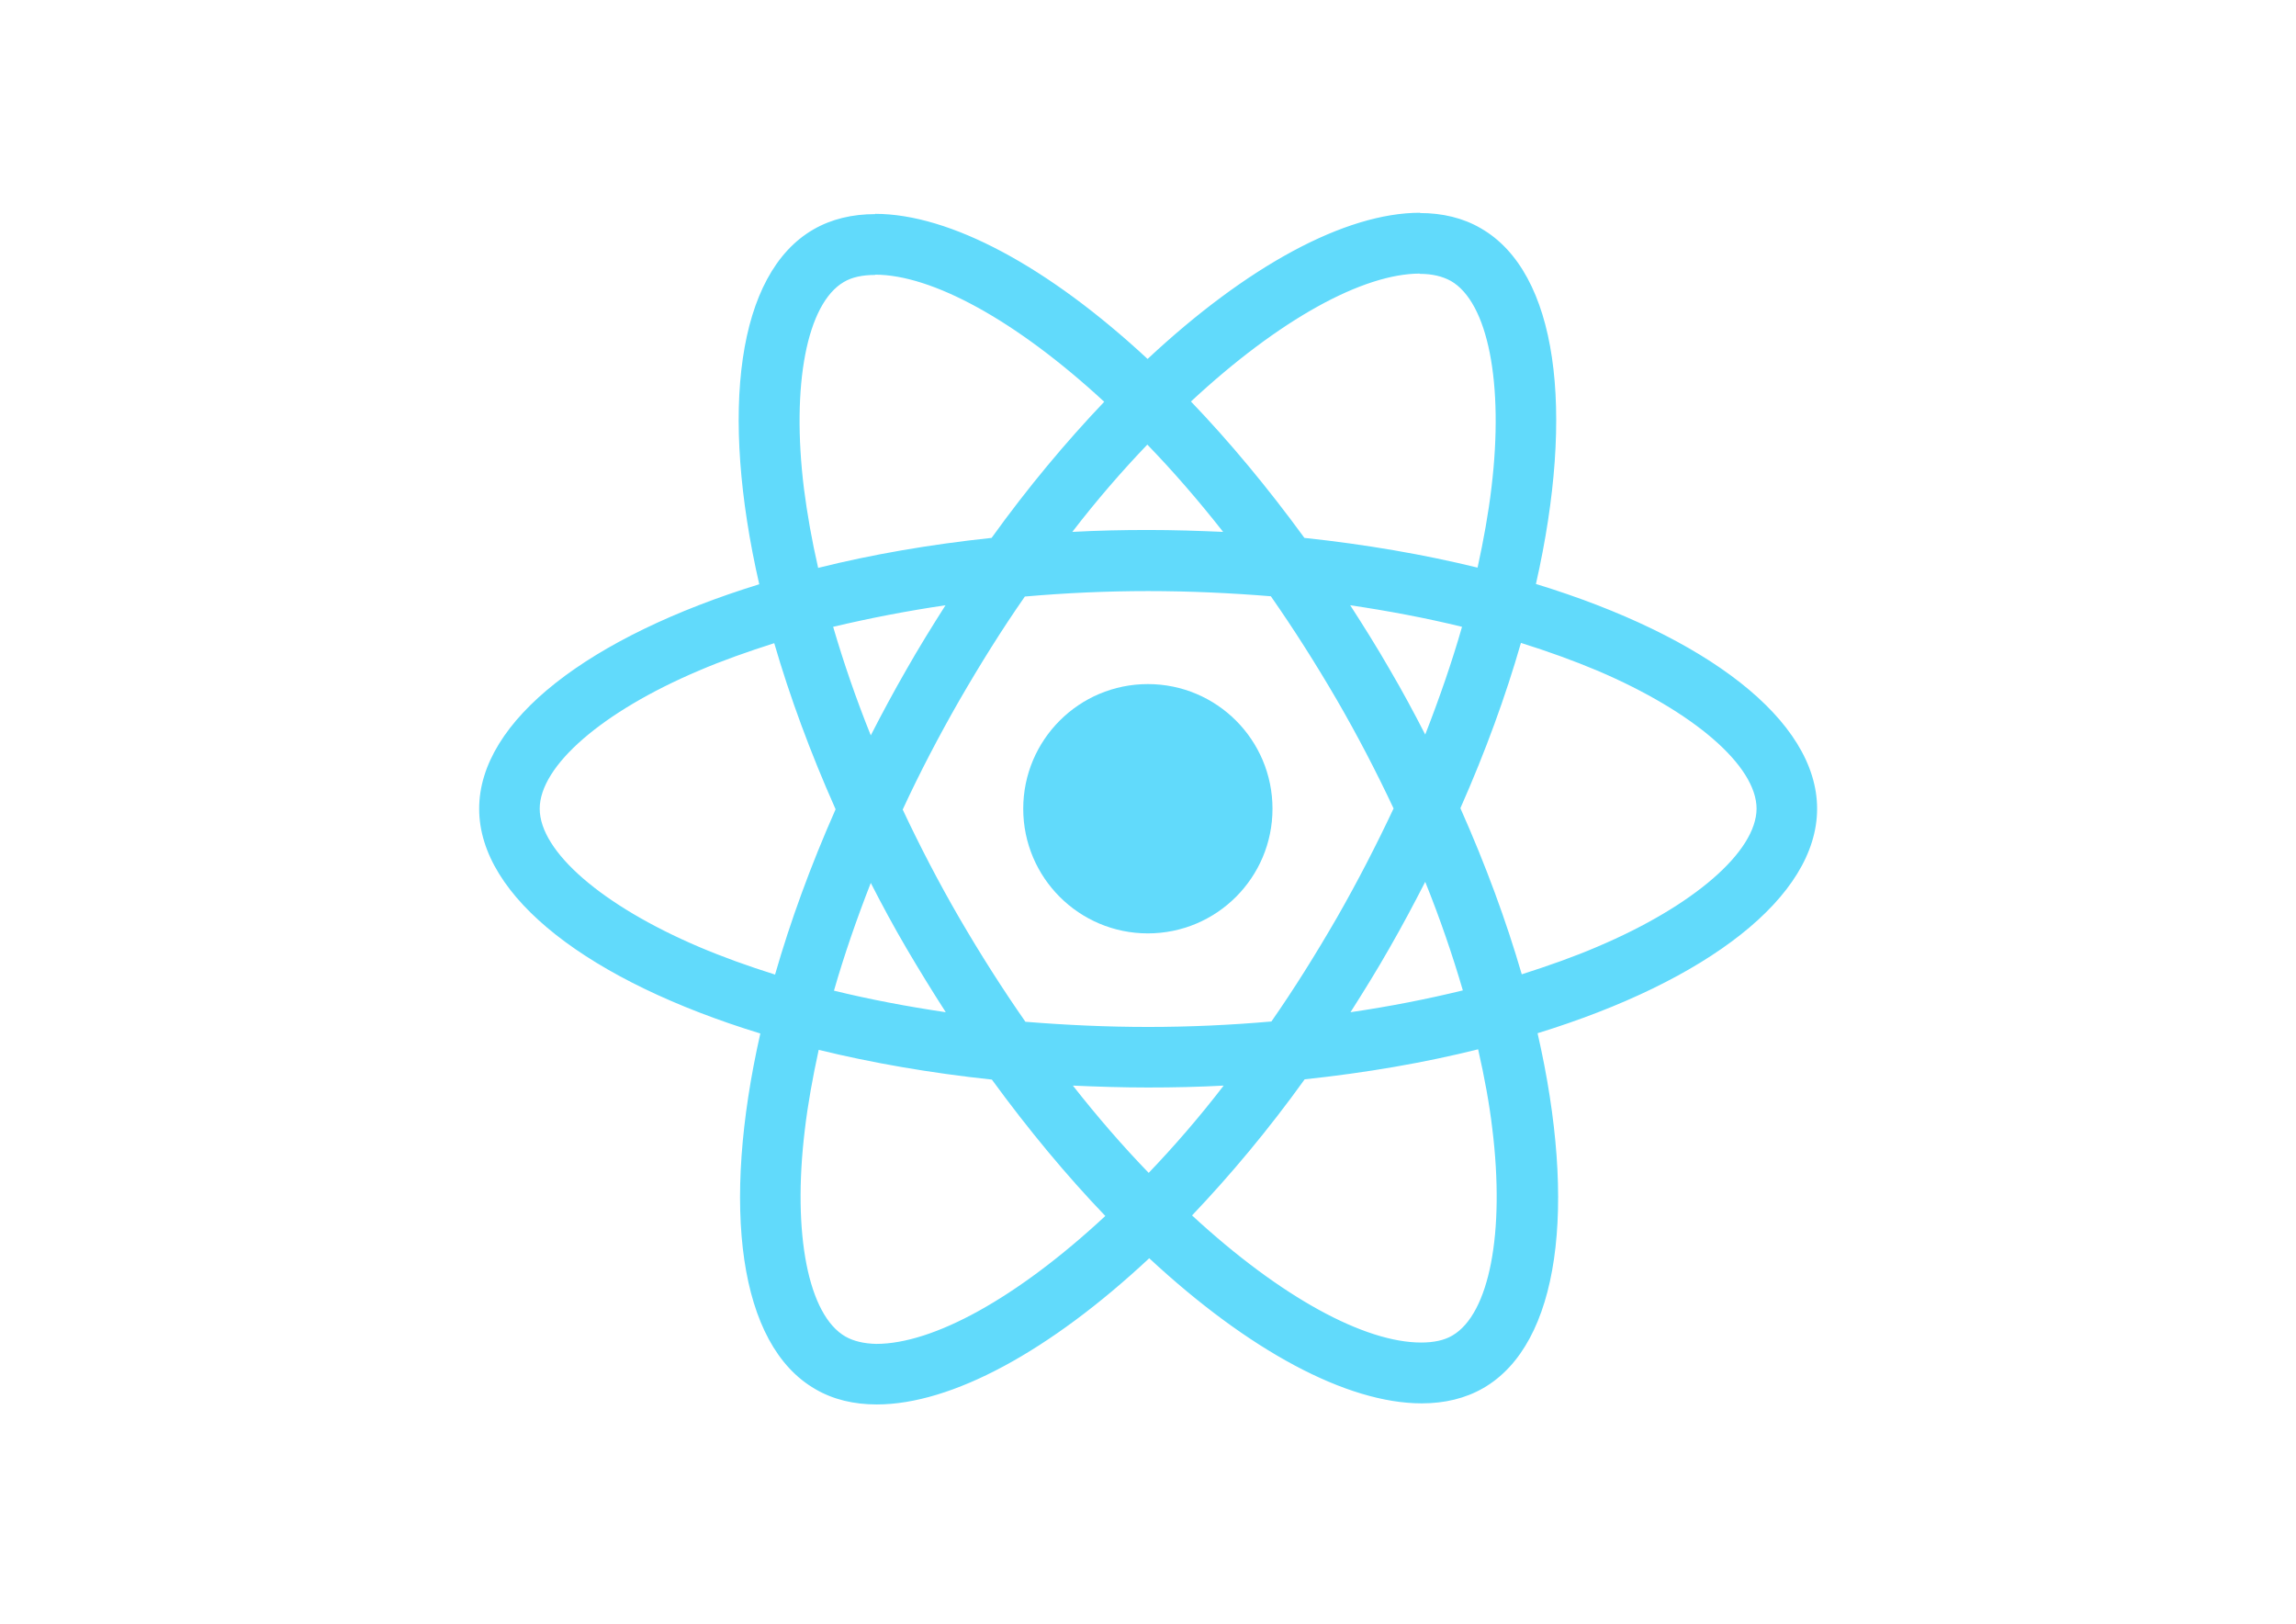
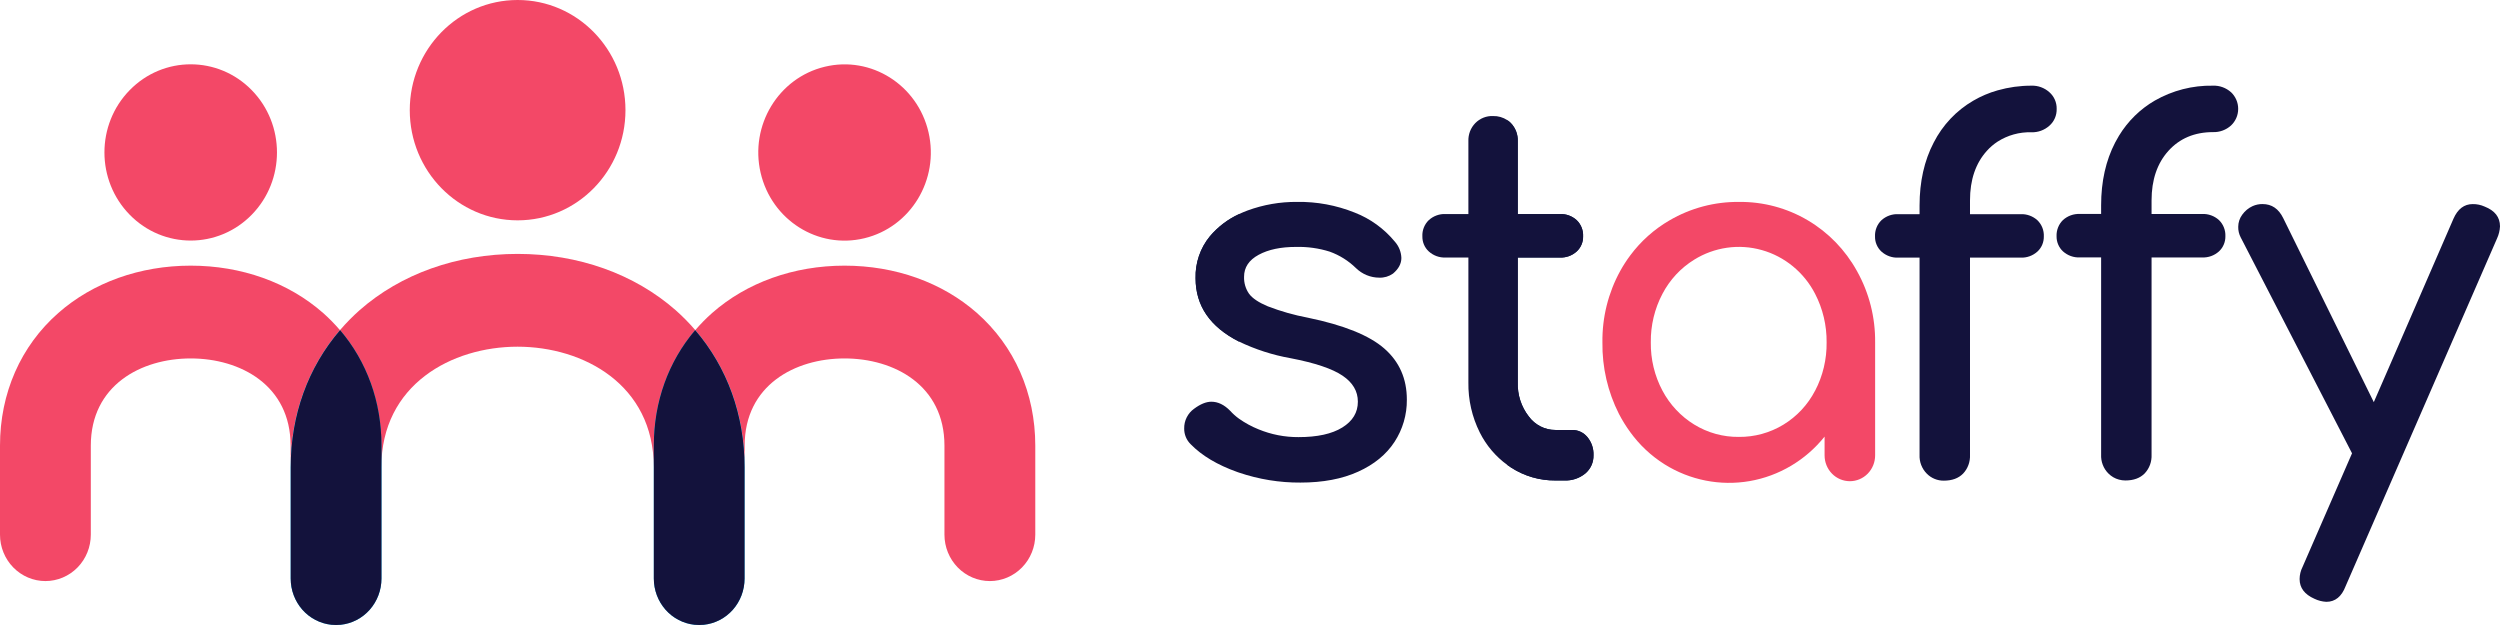
- <svg xmlns="http://www.w3.org/2000/svg" viewBox="0 0 841.9 595.3">
-   <g fill="#61DAFB">
-     <path d="M666.3 296.5c0-32.5-40.7-63.3-103.1-82.4 14.4-63.6 8-114.2-20.2-130.4-6.5-3.8-14.1-5.6-22.4-5.6v22.3c4.6 0 8.3.9 11.4 2.6 13.6 7.8 19.5 37.5 14.9 75.7-1.1 9.4-2.9 19.3-5.1 29.4-19.6-4.8-41-8.5-63.5-10.9-13.5-18.5-27.5-35.3-41.6-50 32.6-30.3 63.2-46.9 84-46.9V78c-27.5 0-63.5 19.6-99.9 53.6-36.4-33.8-72.4-53.2-99.9-53.2v22.3c20.7 0 51.4 16.5 84 46.6-14 14.7-28 31.4-41.3 49.9-22.6 2.4-44 6.1-63.6 11-2.3-10-4-19.7-5.2-29-4.7-38.2 1.1-67.9 14.6-75.8 3-1.8 6.9-2.6 11.5-2.6V78.5c-8.4 0-16 1.8-22.6 5.6-28.1 16.2-34.4 66.7-19.9 130.1-62.2 19.2-102.7 49.9-102.7 82.3 0 32.5 40.7 63.3 103.1 82.4-14.4 63.6-8 114.2 20.2 130.4 6.5 3.8 14.1 5.6 22.5 5.6 27.5 0 63.5-19.6 99.9-53.6 36.4 33.8 72.4 53.2 99.9 53.2 8.4 0 16-1.8 22.6-5.6 28.1-16.2 34.4-66.7 19.9-130.1 62-19.1 102.5-49.9 102.5-82.3zm-130.2-66.7c-3.7 12.9-8.3 26.2-13.5 39.5-4.1-8-8.4-16-13.1-24-4.6-8-9.5-15.8-14.4-23.4 14.2 2.1 27.9 4.7 41 7.9zm-45.8 106.5c-7.8 13.5-15.8 26.3-24.1 38.2-14.9 1.3-30 2-45.2 2-15.1 0-30.2-.7-45-1.9-8.3-11.9-16.4-24.6-24.2-38-7.6-13.1-14.5-26.4-20.8-39.8 6.2-13.4 13.2-26.8 20.7-39.9 7.8-13.5 15.8-26.3 24.1-38.2 14.9-1.3 30-2 45.2-2 15.1 0 30.2.7 45 1.9 8.3 11.9 16.4 24.6 24.2 38 7.6 13.1 14.5 26.4 20.8 39.8-6.3 13.4-13.2 26.8-20.7 39.9zm32.3-13c5.4 13.4 10 26.8 13.8 39.8-13.1 3.2-26.9 5.9-41.2 8 4.9-7.7 9.8-15.6 14.4-23.7 4.6-8 8.9-16.1 13-24.1zM421.2 430c-9.3-9.6-18.6-20.3-27.8-32 9 .4 18.2.7 27.5.7 9.4 0 18.7-.2 27.8-.7-9 11.7-18.3 22.4-27.5 32zm-74.4-58.9c-14.2-2.1-27.9-4.7-41-7.9 3.7-12.9 8.3-26.2 13.5-39.5 4.1 8 8.4 16 13.1 24 4.7 8 9.5 15.8 14.4 23.4zM420.7 163c9.3 9.6 18.6 20.3 27.8 32-9-.4-18.2-.7-27.5-.7-9.4 0-18.7.2-27.8.7 9-11.7 18.3-22.4 27.5-32zm-74 58.9c-4.9 7.7-9.8 15.6-14.4 23.7-4.6 8-8.9 16-13 24-5.4-13.4-10-26.8-13.8-39.8 13.1-3.1 26.9-5.8 41.2-7.9zm-90.5 125.2c-35.4-15.1-58.3-34.9-58.3-50.6 0-15.7 22.9-35.6 58.3-50.6 8.6-3.7 18-7 27.7-10.1 5.7 19.6 13.2 40 22.5 60.9-9.2 20.8-16.6 41.1-22.2 60.6-9.9-3.1-19.3-6.5-28-10.2zM310 490c-13.6-7.8-19.5-37.5-14.9-75.7 1.1-9.4 2.9-19.3 5.1-29.4 19.6 4.8 41 8.5 63.5 10.9 13.5 18.5 27.5 35.3 41.6 50-32.6 30.3-63.2 46.9-84 46.9-4.5-.1-8.3-1-11.3-2.7zm237.2-76.2c4.7 38.2-1.1 67.9-14.6 75.8-3 1.8-6.9 2.6-11.5 2.6-20.7 0-51.4-16.5-84-46.6 14-14.7 28-31.4 41.3-49.9 22.6-2.4 44-6.1 63.6-11 2.3 10.1 4.1 19.8 5.2 29.1zm38.5-66.7c-8.6 3.7-18 7-27.7 10.1-5.7-19.6-13.2-40-22.5-60.9 9.2-20.8 16.6-41.1 22.2-60.6 9.9 3.1 19.3 6.5 28.1 10.2 35.4 15.1 58.3 34.9 58.3 50.6-.1 15.7-23 35.6-58.4 50.6zM320.8 78.4z" />
-     <circle cx="420.9" cy="296.5" r="45.7" />
-     <path d="M520.5 78.1z" />
+ <svg xmlns="http://www.w3.org/2000/svg" width="96" height="24" viewBox="0 0 96 24" fill="none">
+   <g style="mix-blend-mode:multiply">
+     <path d="M71.305 10.404C70.859 9.597 70.209 8.927 69.424 8.463C68.62 7.987 67.706 7.743 66.777 7.754C65.841 7.744 64.92 7.988 64.108 8.463C63.521 8.803 63.008 9.261 62.6 9.81C62.459 9.999 62.331 10.197 62.217 10.404C61.756 11.242 61.52 12.189 61.533 13.15C61.52 14.105 61.738 15.049 62.169 15.897C62.295 16.139 62.439 16.372 62.6 16.592C62.957 17.086 63.405 17.506 63.917 17.828C64.894 18.44 66.055 18.669 67.186 18.474C68.316 18.278 69.338 17.672 70.064 16.766V17.487C70.064 17.75 70.166 18.002 70.348 18.188C70.53 18.374 70.777 18.478 71.035 18.478C71.292 18.478 71.539 18.374 71.721 18.188C71.903 18.002 72.005 17.75 72.005 17.487V13.16C72.017 12.194 71.776 11.242 71.305 10.404ZM69.7 15.001C69.419 15.543 68.997 15.995 68.481 16.308C67.965 16.621 67.374 16.783 66.773 16.777C66.168 16.784 65.573 16.62 65.055 16.301C64.543 15.986 64.122 15.537 63.838 15.001C63.535 14.432 63.382 13.793 63.391 13.147C63.383 12.497 63.536 11.856 63.838 11.283C64.121 10.743 64.541 10.29 65.055 9.973C65.44 9.733 65.87 9.577 66.317 9.513C66.764 9.449 67.219 9.48 67.655 9.603C68.09 9.725 68.496 9.938 68.848 10.227C69.2 10.516 69.49 10.875 69.7 11.283C69.997 11.857 70.149 12.498 70.142 13.147C70.15 13.794 69.999 14.433 69.7 15.004V15.001Z" fill="#F34867" />
  </g>
+   <g style="mix-blend-mode:multiply">
+     <path d="M37.514 12.018C36.183 10.846 34.378 10.201 32.43 10.201C30.483 10.201 28.677 10.847 27.347 12.018C27.116 12.222 26.899 12.443 26.698 12.678C27.927 14.105 28.595 15.939 28.595 17.945V17.112C28.595 14.798 30.521 13.764 32.43 13.764C34.34 13.764 36.267 14.798 36.267 17.112V20.531C36.267 21.004 36.451 21.457 36.778 21.791C37.105 22.125 37.548 22.313 38.011 22.313C38.473 22.313 38.917 22.125 39.244 21.791C39.571 21.457 39.755 21.004 39.755 20.531V17.112C39.754 15.099 38.958 13.289 37.514 12.018Z" fill="#F34867" />
+   </g>
+   <g style="mix-blend-mode:multiply">
+     <path d="M33.192 9.149C34.973 8.72 36.075 6.898 35.655 5.079C35.235 3.26 33.451 2.133 31.67 2.563C29.89 2.992 28.787 4.814 29.207 6.633C29.628 8.452 31.412 9.579 33.192 9.149Z" fill="#F34867" />
+   </g>
+   <g style="mix-blend-mode:multiply">
+     <path d="M25.107 22.219C25.107 22.66 25.267 23.085 25.556 23.412C25.846 23.74 26.244 23.946 26.673 23.991C26.244 23.946 25.846 23.739 25.557 23.412C25.268 23.085 25.108 22.66 25.107 22.219Z" fill="#0FB9F4" />
+   </g>
+   <g style="mix-blend-mode:multiply">
+     <path d="M27.029 23.991C27.459 23.946 27.856 23.74 28.146 23.412C28.435 23.085 28.595 22.66 28.595 22.219C28.595 22.66 28.434 23.085 28.145 23.412C27.856 23.739 27.459 23.946 27.029 23.991Z" fill="#0FB9F4" />
+   </g>
+   <g style="mix-blend-mode:multiply">
+     <path d="M19.877 8.461C22.164 8.461 24.018 6.567 24.018 4.23C24.018 1.894 22.164 0 19.877 0C17.589 0 15.735 1.894 15.735 4.23C15.735 6.567 17.589 8.461 19.877 8.461Z" fill="#F34867" />
+   </g>
+   <g style="mix-blend-mode:multiply">
+     <path d="M26.699 12.677C26.466 12.405 26.214 12.15 25.947 11.913C24.359 10.519 22.207 9.75 19.877 9.75C17.546 9.75 15.391 10.518 13.807 11.913C13.54 12.15 13.289 12.405 13.056 12.677C14.086 13.881 14.644 15.424 14.644 17.111V17.944C14.644 14.763 17.355 13.313 19.874 13.313C22.393 13.313 25.105 14.763 25.105 17.944V17.111C25.108 15.424 25.668 13.881 26.699 12.677Z" fill="#F34867" />
+   </g>
+   <g style="mix-blend-mode:multiply">
+     <path d="M25.107 17.112V22.219C25.108 22.66 25.268 23.085 25.557 23.413C25.846 23.74 26.244 23.946 26.673 23.991C26.79 24.003 26.908 24.003 27.026 23.991C27.455 23.946 27.853 23.74 28.142 23.413C28.431 23.085 28.591 22.66 28.591 22.219V17.945C28.591 15.938 27.923 14.105 26.695 12.678C25.668 13.882 25.107 15.424 25.107 17.112Z" fill="#0FB9F4" />
+   </g>
+   <path d="M25.107 17.112V22.219C25.108 22.66 25.268 23.085 25.557 23.413C25.846 23.74 26.244 23.946 26.673 23.991C26.79 24.003 26.908 24.003 27.026 23.991C27.455 23.946 27.853 23.74 28.142 23.413C28.431 23.085 28.591 22.66 28.591 22.219V17.945C28.591 15.938 27.923 14.105 26.695 12.678C25.668 13.882 25.107 15.424 25.107 17.112Z" fill="#13123C" />
+   <g style="mix-blend-mode:multiply">
+     <path d="M9.666 8.246C10.959 6.925 10.959 4.782 9.666 3.461C8.372 2.139 6.275 2.139 4.981 3.461C3.687 4.782 3.687 6.925 4.981 8.246C6.275 9.568 8.372 9.568 9.666 8.246Z" fill="#F34867" />
+   </g>
+   <g style="mix-blend-mode:multiply">
+     <path d="M11.159 22.219C11.159 22.66 11.319 23.085 11.608 23.413C11.897 23.74 12.295 23.946 12.725 23.991C12.295 23.946 11.898 23.74 11.608 23.412C11.319 23.085 11.159 22.66 11.159 22.219Z" fill="#0FB9F4" />
+   </g>
+   <g style="mix-blend-mode:multiply">
+     <path d="M13.081 23.991C13.511 23.946 13.909 23.74 14.198 23.413C14.488 23.085 14.648 22.66 14.648 22.219C14.648 22.66 14.488 23.085 14.198 23.413C13.909 23.74 13.511 23.946 13.081 23.991Z" fill="#0FB9F4" />
+   </g>
+   <g style="mix-blend-mode:multiply">
+     <path d="M12.407 12.018C11.076 10.846 9.271 10.201 7.323 10.201C5.376 10.201 3.57 10.847 2.24 12.018C0.794 13.289 0 15.099 0 17.112V20.531C0 21.004 0.184 21.457 0.511 21.791C0.838 22.125 1.281 22.313 1.744 22.313C2.206 22.313 2.65 22.125 2.977 21.791C3.304 21.457 3.487 21.004 3.487 20.531V17.112C3.487 14.798 5.414 13.764 7.323 13.764C9.233 13.764 11.159 14.798 11.159 17.112V17.945C11.159 15.939 11.827 14.105 13.055 12.678C12.854 12.443 12.638 12.222 12.407 12.018Z" fill="#F34867" />
+   </g>
+   <g style="mix-blend-mode:multiply">
+     <path d="M13.059 12.678C11.831 14.105 11.163 15.938 11.163 17.945V22.219C11.163 22.66 11.323 23.085 11.612 23.413C11.901 23.74 12.299 23.946 12.729 23.991C12.846 24.003 12.964 24.003 13.082 23.991C13.511 23.946 13.909 23.74 14.198 23.413C14.487 23.085 14.648 22.66 14.648 22.219V17.112C14.648 15.424 14.086 13.882 13.059 12.678Z" fill="#0FB9F4" />
+   </g>
+   <path d="M13.059 12.678C11.831 14.105 11.163 15.938 11.163 17.945V22.219C11.163 22.66 11.323 23.085 11.612 23.413C11.901 23.74 12.299 23.946 12.729 23.991C12.846 24.003 12.964 24.003 13.082 23.991C13.511 23.946 13.909 23.74 14.198 23.413C14.487 23.085 14.648 22.66 14.648 22.219V17.112C14.648 15.424 14.086 13.882 13.059 12.678Z" fill="#13123C" />
+   <path d="M59.727 18.45H60.069C60.361 18.463 60.648 18.367 60.877 18.18C60.977 18.095 61.058 17.988 61.112 17.867C61.167 17.745 61.193 17.613 61.19 17.48C61.2 17.225 61.115 16.975 60.953 16.782C60.881 16.696 60.792 16.627 60.692 16.58C60.592 16.533 60.483 16.51 60.373 16.511H59.727C59.528 16.512 59.331 16.464 59.153 16.373C58.975 16.282 58.82 16.15 58.701 15.986C58.415 15.617 58.267 15.156 58.282 14.686V9.889H59.898C60.135 9.9 60.366 9.817 60.544 9.657C60.624 9.583 60.687 9.494 60.73 9.393C60.773 9.293 60.793 9.184 60.791 9.074C60.796 8.959 60.776 8.844 60.734 8.736C60.691 8.629 60.627 8.533 60.544 8.453C60.367 8.293 60.135 8.209 59.898 8.22H58.282V5.425C58.287 5.297 58.266 5.168 58.221 5.048C58.175 4.928 58.106 4.819 58.018 4.727C57.976 4.685 57.931 4.647 57.882 4.613V17.855C57.929 17.889 57.977 17.923 58.027 17.955C58.535 18.284 59.125 18.455 59.727 18.45Z" fill="#0F284F" />
+   <path d="M60.953 16.781C60.882 16.695 60.793 16.626 60.693 16.58C60.592 16.533 60.483 16.509 60.373 16.511H59.727C59.528 16.511 59.331 16.464 59.153 16.373C58.975 16.282 58.82 16.149 58.701 15.986C58.415 15.617 58.267 15.156 58.283 14.685V9.89H59.898C60.135 9.9 60.367 9.817 60.544 9.657C60.624 9.584 60.688 9.494 60.73 9.393C60.773 9.293 60.794 9.184 60.791 9.075C60.796 8.959 60.777 8.844 60.734 8.737C60.691 8.63 60.627 8.533 60.544 8.454C60.367 8.293 60.135 8.209 59.898 8.22H58.283V5.426C58.288 5.297 58.266 5.169 58.221 5.049C58.175 4.928 58.106 4.819 58.018 4.727C57.976 4.685 57.931 4.647 57.882 4.614C57.719 4.506 57.528 4.451 57.333 4.456C57.207 4.451 57.082 4.472 56.964 4.519C56.847 4.566 56.74 4.637 56.651 4.728C56.562 4.819 56.493 4.928 56.447 5.048C56.402 5.168 56.381 5.296 56.386 5.425V8.219H55.512C55.275 8.208 55.043 8.292 54.866 8.453C54.783 8.532 54.719 8.629 54.676 8.736C54.633 8.843 54.614 8.958 54.619 9.074C54.617 9.183 54.637 9.292 54.68 9.393C54.723 9.493 54.786 9.583 54.866 9.656C55.044 9.816 55.275 9.9 55.512 9.889H56.386V14.684C56.376 15.352 56.526 16.012 56.823 16.606C57.072 17.104 57.435 17.532 57.882 17.855C57.93 17.89 57.977 17.923 58.027 17.956C58.536 18.284 59.126 18.456 59.728 18.45H60.07C60.362 18.463 60.65 18.367 60.878 18.18C60.979 18.095 61.059 17.988 61.114 17.867C61.168 17.746 61.194 17.614 61.191 17.48C61.201 17.225 61.116 16.975 60.953 16.781Z" fill="#13123C" />
+   <path d="M46.46 9.074C46.089 9.523 45.893 10.097 45.909 10.684C45.909 11.743 46.465 12.554 47.578 13.118V8.223C47.149 8.42 46.767 8.71 46.46 9.074Z" fill="#0F284F" />
+   <path d="M53.159 13.385C52.583 12.88 51.604 12.485 50.223 12.2C49.698 12.101 49.183 11.955 48.684 11.763C48.331 11.615 48.09 11.454 47.962 11.278C47.831 11.089 47.764 10.86 47.772 10.628C47.772 10.268 47.959 9.986 48.333 9.784C48.707 9.581 49.185 9.481 49.768 9.482C50.206 9.471 50.643 9.531 51.061 9.663C51.437 9.798 51.78 10.013 52.068 10.294C52.309 10.529 52.628 10.661 52.961 10.662C53.149 10.67 53.335 10.615 53.49 10.507C53.706 10.326 53.813 10.125 53.813 9.905C53.805 9.675 53.717 9.455 53.566 9.284C53.152 8.782 52.62 8.396 52.019 8.163C51.314 7.88 50.562 7.741 49.805 7.753C49.157 7.748 48.514 7.86 47.905 8.083C47.791 8.124 47.683 8.173 47.578 8.221C47.149 8.419 46.768 8.709 46.46 9.072C46.09 9.522 45.894 10.095 45.91 10.683C45.91 11.741 46.466 12.553 47.578 13.117C48.208 13.419 48.873 13.634 49.558 13.755C50.495 13.935 51.161 14.159 51.553 14.425C51.947 14.691 52.143 15.024 52.142 15.425C52.142 15.839 51.943 16.169 51.544 16.416C51.145 16.663 50.584 16.786 49.862 16.785C49.335 16.788 48.812 16.686 48.323 16.484C48.06 16.378 47.81 16.242 47.578 16.078C47.455 15.99 47.341 15.888 47.239 15.775C47.012 15.543 46.771 15.426 46.518 15.426C46.315 15.426 46.093 15.517 45.852 15.697C45.733 15.781 45.636 15.895 45.57 16.027C45.503 16.159 45.47 16.306 45.473 16.454C45.471 16.566 45.493 16.678 45.535 16.781C45.578 16.885 45.641 16.978 45.72 17.056C46.149 17.496 46.745 17.852 47.506 18.123L47.578 18.148C48.339 18.406 49.136 18.536 49.938 18.531C50.799 18.531 51.537 18.392 52.152 18.113C52.767 17.835 53.232 17.454 53.549 16.969C53.863 16.489 54.029 15.924 54.023 15.346C54.023 14.543 53.735 13.889 53.159 13.385Z" fill="#13123C" />
+   <path d="M78.697 3.542C78.507 3.371 78.259 3.281 78.006 3.29C77.567 3.289 77.13 3.35 76.707 3.47C76.381 3.562 76.067 3.695 75.773 3.867C75.125 4.243 74.597 4.802 74.253 5.477C73.892 6.17 73.712 6.975 73.711 7.894V8.224H72.894C72.657 8.213 72.425 8.297 72.248 8.457C72.165 8.537 72.1 8.633 72.058 8.74C72.015 8.848 71.996 8.963 72.001 9.079C71.998 9.188 72.019 9.297 72.062 9.397C72.105 9.498 72.168 9.588 72.248 9.661C72.426 9.821 72.657 9.904 72.894 9.893H73.711V17.465C73.705 17.599 73.726 17.732 73.774 17.856C73.822 17.98 73.894 18.093 73.987 18.186C74.073 18.274 74.175 18.343 74.288 18.389C74.401 18.436 74.521 18.459 74.643 18.457C74.959 18.457 75.205 18.367 75.383 18.186C75.473 18.091 75.543 17.978 75.588 17.854C75.634 17.73 75.654 17.598 75.648 17.465V9.893H77.589C77.826 9.904 78.058 9.821 78.236 9.661C78.316 9.588 78.379 9.498 78.422 9.397C78.464 9.297 78.485 9.188 78.483 9.079C78.488 8.963 78.468 8.848 78.426 8.741C78.383 8.633 78.318 8.537 78.236 8.457C78.058 8.297 77.826 8.213 77.589 8.224H75.648V7.696C75.648 6.906 75.863 6.272 76.294 5.794C76.415 5.658 76.554 5.539 76.705 5.44C77.094 5.191 77.546 5.066 78.004 5.079C78.258 5.088 78.506 4.998 78.697 4.827C78.788 4.747 78.86 4.648 78.908 4.536C78.956 4.425 78.979 4.304 78.976 4.182C78.979 4.061 78.955 3.941 78.907 3.83C78.859 3.72 78.787 3.621 78.697 3.542Z" fill="#13123C" />
+   <path d="M85.672 3.542C85.48 3.371 85.232 3.28 84.977 3.29C84.197 3.275 83.426 3.473 82.745 3.862C82.182 4.188 81.709 4.653 81.368 5.214C81.318 5.297 81.27 5.382 81.224 5.469C80.864 6.162 80.683 6.967 80.683 7.886V8.216H79.866C79.629 8.205 79.397 8.289 79.219 8.449C79.137 8.529 79.072 8.625 79.03 8.733C78.987 8.84 78.968 8.955 78.972 9.071C78.97 9.18 78.991 9.289 79.034 9.389C79.076 9.49 79.14 9.58 79.219 9.653C79.398 9.813 79.629 9.896 79.866 9.885H80.683V17.457C80.677 17.59 80.698 17.724 80.746 17.848C80.793 17.972 80.866 18.085 80.959 18.178C81.072 18.293 81.213 18.376 81.368 18.417C81.448 18.439 81.531 18.45 81.614 18.45C81.93 18.45 82.177 18.36 82.356 18.179C82.445 18.084 82.515 17.971 82.561 17.847C82.606 17.723 82.626 17.59 82.62 17.458V9.886H84.562C84.798 9.897 85.03 9.814 85.208 9.654C85.287 9.581 85.351 9.491 85.393 9.39C85.436 9.29 85.457 9.181 85.455 9.071C85.46 8.956 85.44 8.841 85.397 8.733C85.355 8.626 85.29 8.53 85.208 8.45C85.03 8.29 84.798 8.206 84.562 8.217H82.62V7.696C82.62 6.906 82.836 6.272 83.266 5.794C83.697 5.316 84.267 5.075 84.976 5.073C85.231 5.082 85.479 4.992 85.67 4.82C85.757 4.739 85.826 4.64 85.874 4.53C85.922 4.42 85.946 4.3 85.946 4.18C85.946 4.059 85.922 3.94 85.874 3.83C85.826 3.72 85.757 3.621 85.67 3.539L85.672 3.542Z" fill="#13123C" />
+   <path d="M95.411 7.933C95.267 7.868 95.111 7.835 94.954 7.837C94.624 7.837 94.378 8.024 94.213 8.399L91.724 14.133L91.154 15.442L87.676 8.377C87.5 8.016 87.235 7.836 86.882 7.836C86.751 7.834 86.622 7.861 86.502 7.914C86.343 7.986 86.205 8.1 86.103 8.243C86.003 8.377 85.949 8.539 85.948 8.707C85.944 8.849 85.977 8.989 86.042 9.114L90.318 17.407L88.418 21.77C88.345 21.914 88.306 22.074 88.305 22.236C88.305 22.573 88.495 22.825 88.874 22.993C89.017 23.062 89.173 23.102 89.331 23.11C89.672 23.11 89.919 22.909 90.072 22.508L91.725 18.712L95.886 9.157C95.954 9.01 95.993 8.852 96 8.691C95.999 8.34 95.803 8.087 95.411 7.933Z" fill="#13123C" />
</svg>
